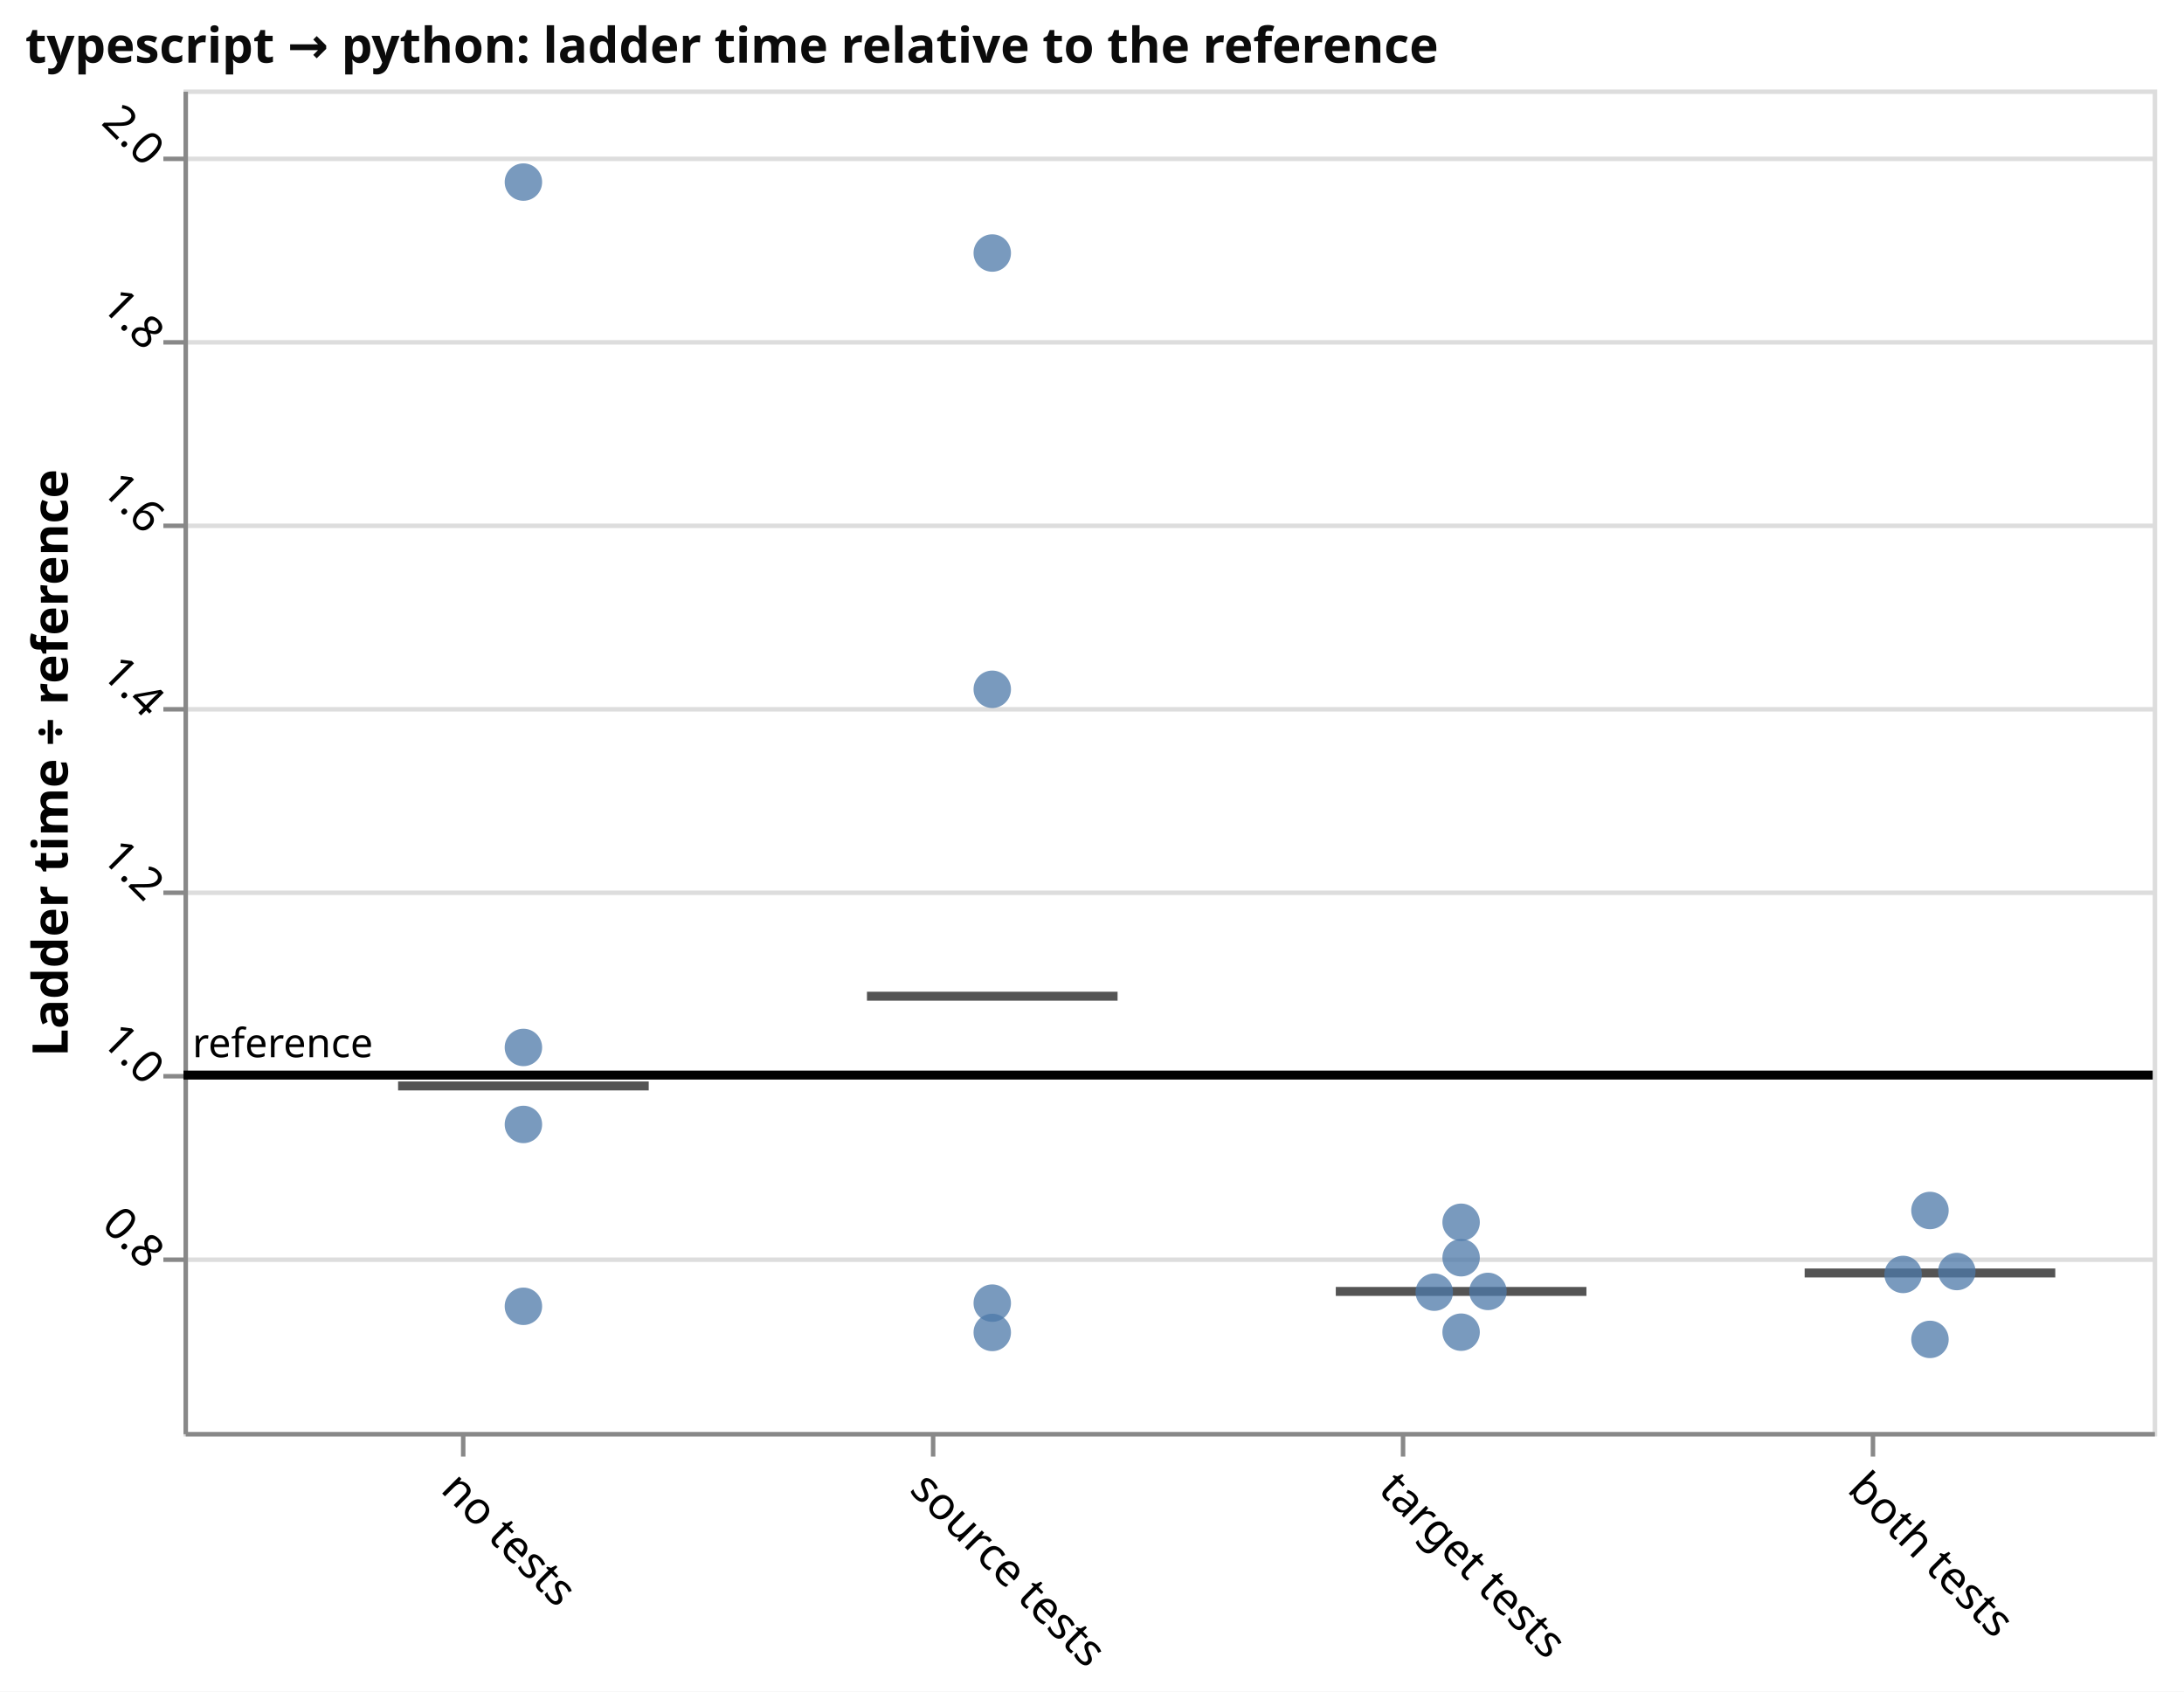
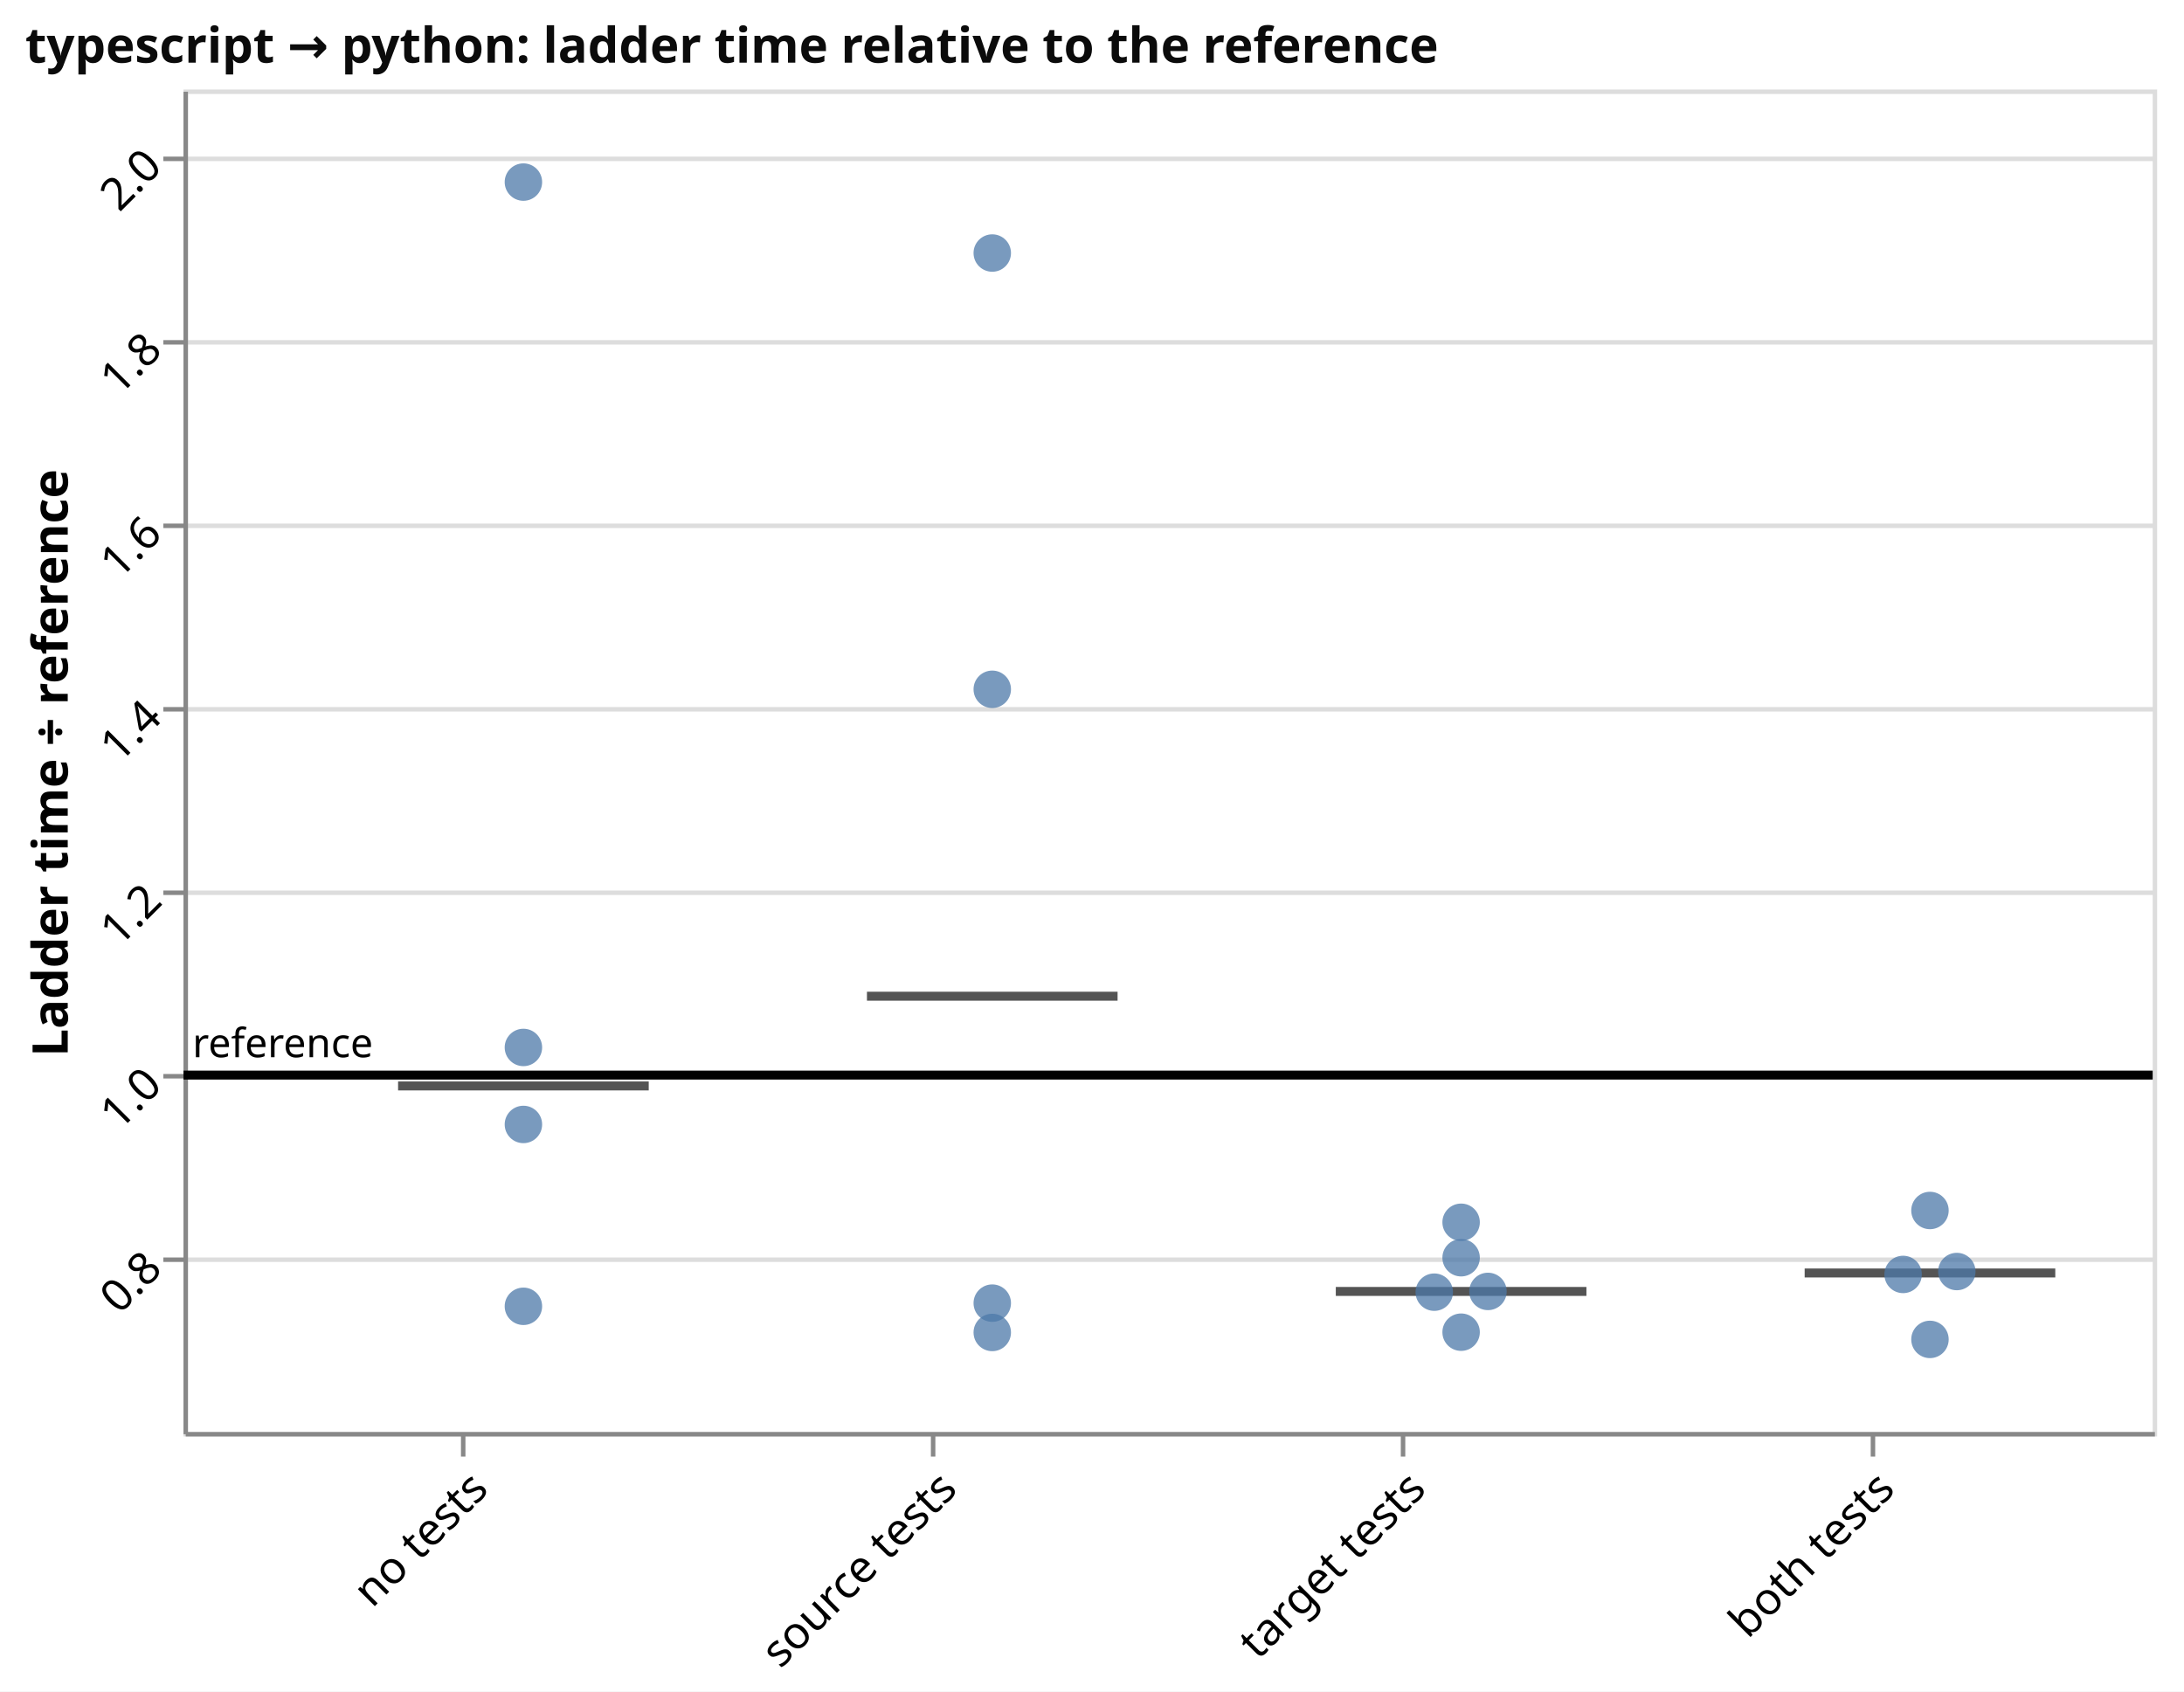
<svg xmlns="http://www.w3.org/2000/svg" version="1.1" class="marks" width="488" height="378" viewBox="0 0 488 378">
  <rect width="488" height="378" fill="white" />
  <g fill="none" stroke-miterlimit="10" transform="translate(41,20)">
    <g class="mark-group role-frame root" role="graphics-object" aria-roledescription="group mark container">
      <g transform="translate(0,0)">
        <path class="background" aria-hidden="true" d="M0.5,0.5h440v300h-440Z" stroke="#ddd" />
        <g>
          <g class="mark-group role-axis" aria-hidden="true">
            <g transform="translate(0.5,0.5)">
              <path class="background" aria-hidden="true" d="M0,0h0v0h0Z" pointer-events="none" />
              <g>
                <g class="mark-rule role-axis-grid" pointer-events="none">
                  <line transform="translate(0,261)" x2="440" y2="0" stroke="#ddd" stroke-width="1" opacity="1" />
                  <line transform="translate(0,220)" x2="440" y2="0" stroke="#ddd" stroke-width="1" opacity="1" />
                  <line transform="translate(0,179)" x2="440" y2="0" stroke="#ddd" stroke-width="1" opacity="1" />
                  <line transform="translate(0,138)" x2="440" y2="0" stroke="#ddd" stroke-width="1" opacity="1" />
                  <line transform="translate(0,97)" x2="440" y2="0" stroke="#ddd" stroke-width="1" opacity="1" />
                  <line transform="translate(0,56)" x2="440" y2="0" stroke="#ddd" stroke-width="1" opacity="1" />
                  <line transform="translate(0,15)" x2="440" y2="0" stroke="#ddd" stroke-width="1" opacity="1" />
                </g>
              </g>
              <path class="foreground" aria-hidden="true" d="" pointer-events="none" display="none" />
            </g>
          </g>
          <g class="mark-group role-axis" role="graphics-symbol" aria-roledescription="axis" aria-label="X-axis for a discrete scale with 4 values: no tests, source tests, target tests, both tests">
            <g transform="translate(0.5,300.5)">
              <path class="background" aria-hidden="true" d="M0,0h0v0h0Z" pointer-events="none" />
              <g>
                <g class="mark-rule role-axis-tick" pointer-events="none">
                  <line transform="translate(62,0)" x2="0" y2="5" stroke="#888" stroke-width="1" opacity="1" />
                  <line transform="translate(167,0)" x2="0" y2="5" stroke="#888" stroke-width="1" opacity="1" />
                  <line transform="translate(272,0)" x2="0" y2="5" stroke="#888" stroke-width="1" opacity="1" />
                  <line transform="translate(377,0)" x2="0" y2="5" stroke="#888" stroke-width="1" opacity="1" />
                </g>
                <g class="mark-text role-axis-label" pointer-events="none">
-                   <text text-anchor="start" transform="translate(62.35714,7) rotate(45) translate(0,8)" font-family="sans-serif" font-size="10px" fill="#000" opacity="1">no tests</text>
-                   <text text-anchor="start" transform="translate(167.119,7) rotate(45) translate(0,8)" font-family="sans-serif" font-size="10px" fill="#000" opacity="1">source tests</text>
-                   <text text-anchor="start" transform="translate(271.881,7) rotate(45) translate(0,8)" font-family="sans-serif" font-size="10px" fill="#000" opacity="1">target tests</text>
-                   <text text-anchor="start" transform="translate(376.6429,7) rotate(45) translate(0,8)" font-family="sans-serif" font-size="10px" fill="#000" opacity="1">both tests</text>
+                   <text text-anchor="end" transform="translate(62.35714,7) rotate(-45) translate(0,8)" font-family="sans-serif" font-size="10px" fill="#000" opacity="1">no tests</text>
+                   <text text-anchor="end" transform="translate(167.119,7) rotate(-45) translate(0,8)" font-family="sans-serif" font-size="10px" fill="#000" opacity="1">source tests</text>
+                   <text text-anchor="end" transform="translate(271.881,7) rotate(-45) translate(0,8)" font-family="sans-serif" font-size="10px" fill="#000" opacity="1">target tests</text>
+                   <text text-anchor="end" transform="translate(376.6429,7) rotate(-45) translate(0,8)" font-family="sans-serif" font-size="10px" fill="#000" opacity="1">both tests</text>
                </g>
                <g class="mark-rule role-axis-domain" pointer-events="none">
                  <line transform="translate(0,0)" x2="440" y2="0" stroke="#888" stroke-width="1" opacity="1" />
                </g>
              </g>
              <path class="foreground" aria-hidden="true" d="" pointer-events="none" display="none" />
            </g>
          </g>
          <g class="mark-group role-axis" role="graphics-symbol" aria-roledescription="axis" aria-label="Y-axis titled 'Ladder time ÷ reference' for a linear scale with values from 0.6 to 2.1">
            <g transform="translate(0.5,0.5)">
              <path class="background" aria-hidden="true" d="M0,0h0v0h0Z" pointer-events="none" />
              <g>
                <g class="mark-rule role-axis-tick" pointer-events="none">
                  <line transform="translate(0,261)" x2="-5" y2="0" stroke="#888" stroke-width="1" opacity="1" />
                  <line transform="translate(0,220)" x2="-5" y2="0" stroke="#888" stroke-width="1" opacity="1" />
                  <line transform="translate(0,179)" x2="-5" y2="0" stroke="#888" stroke-width="1" opacity="1" />
                  <line transform="translate(0,138)" x2="-5" y2="0" stroke="#888" stroke-width="1" opacity="1" />
                  <line transform="translate(0,97)" x2="-5" y2="0" stroke="#888" stroke-width="1" opacity="1" />
                  <line transform="translate(0,56)" x2="-5" y2="0" stroke="#888" stroke-width="1" opacity="1" />
                  <line transform="translate(0,15)" x2="-5" y2="0" stroke="#888" stroke-width="1" opacity="1" />
                </g>
                <g class="mark-text role-axis-label" pointer-events="none">
-                   <text text-anchor="end" transform="translate(-7,261.2983) rotate(45) translate(0,3)" font-family="sans-serif" font-size="10px" fill="#000" opacity="1">0.8</text>
-                   <text text-anchor="end" transform="translate(-7,220.2419) rotate(45) translate(0,3)" font-family="sans-serif" font-size="10px" fill="#000" opacity="1">1.0</text>
-                   <text text-anchor="end" transform="translate(-7,179.1856) rotate(45) translate(0,3)" font-family="sans-serif" font-size="10px" fill="#000" opacity="1">1.2</text>
-                   <text text-anchor="end" transform="translate(-7,138.1292) rotate(45) translate(0,3)" font-family="sans-serif" font-size="10px" fill="#000" opacity="1">1.4</text>
-                   <text text-anchor="end" transform="translate(-7,97.07291) rotate(45) translate(0,3)" font-family="sans-serif" font-size="10px" fill="#000" opacity="1">1.6</text>
-                   <text text-anchor="end" transform="translate(-7,56.01657) rotate(45) translate(0,3)" font-family="sans-serif" font-size="10px" fill="#000" opacity="1">1.8</text>
-                   <text text-anchor="end" transform="translate(-7,14.96024) rotate(45) translate(0,3)" font-family="sans-serif" font-size="10px" fill="#000" opacity="1">2.0</text>
+                   <text text-anchor="end" transform="translate(-7,261.2983) rotate(-45) translate(0,3)" font-family="sans-serif" font-size="10px" fill="#000" opacity="1">0.8</text>
+                   <text text-anchor="end" transform="translate(-7,220.2419) rotate(-45) translate(0,3)" font-family="sans-serif" font-size="10px" fill="#000" opacity="1">1.0</text>
+                   <text text-anchor="end" transform="translate(-7,179.1856) rotate(-45) translate(0,3)" font-family="sans-serif" font-size="10px" fill="#000" opacity="1">1.2</text>
+                   <text text-anchor="end" transform="translate(-7,138.1292) rotate(-45) translate(0,3)" font-family="sans-serif" font-size="10px" fill="#000" opacity="1">1.4</text>
+                   <text text-anchor="end" transform="translate(-7,97.07291) rotate(-45) translate(0,3)" font-family="sans-serif" font-size="10px" fill="#000" opacity="1">1.6</text>
+                   <text text-anchor="end" transform="translate(-7,56.01657) rotate(-45) translate(0,3)" font-family="sans-serif" font-size="10px" fill="#000" opacity="1">1.8</text>
+                   <text text-anchor="end" transform="translate(-7,14.96024) rotate(-45) translate(0,3)" font-family="sans-serif" font-size="10px" fill="#000" opacity="1">2.0</text>
                </g>
                <g class="mark-rule role-axis-domain" pointer-events="none">
                  <line transform="translate(0,300)" x2="0" y2="-300" stroke="#888" stroke-width="1" opacity="1" />
                </g>
                <g class="mark-text role-axis-title" pointer-events="none">
                  <text text-anchor="middle" transform="translate(-24.36528,150) rotate(-90) translate(0,-2)" font-family="sans-serif" font-size="11px" font-weight="bold" fill="#000" opacity="1">Ladder time ÷ reference</text>
                </g>
              </g>
              <path class="foreground" aria-hidden="true" d="" pointer-events="none" display="none" />
            </g>
          </g>
          <g class="mark-rect role-mark layer_0_marks" role="graphics-object" aria-roledescription="rect mark container">
            <path aria-label="condition: no tests; Ladder time ÷ reference: 0.988171703008; nudge: 0" role="graphics-symbol" aria-roledescription="tick" d="M47.952,221.67h56v2h-56Z" fill="#0b0b0b" opacity="0.7" />
            <path aria-label="condition: source tests; Ladder time ÷ reference: 1.08585265435; nudge: 0" role="graphics-symbol" aria-roledescription="tick" d="M152.714,201.618h56v2h-56Z" fill="#0b0b0b" opacity="0.7" />
            <path aria-label="condition: target tests; Ladder time ÷ reference: 0.764488670547; nudge: 0" role="graphics-symbol" aria-roledescription="tick" d="M257.476,267.588h56v2h-56Z" fill="#0b0b0b" opacity="0.7" />
            <path aria-label="condition: both tests; Ladder time ÷ reference: 0.784569588743; nudge: 0" role="graphics-symbol" aria-roledescription="tick" d="M362.238,263.466h56v2h-56Z" fill="#0b0b0b" opacity="0.7" />
          </g>
          <g class="mark-symbol role-mark layer_1_marks" role="graphics-object" aria-roledescription="symbol mark container">
            <path aria-label="condition: no tests; Ladder time ÷ reference: 1.03008119795; nudge: 0; run: 2da5a2c0; ladder time ÷ reference: 1.03; rungs completed: 16; total ms: 416.1" role="graphics-symbol" aria-roledescription="point" transform="translate(75.95238,214.0668)" d="M4.183,0A4.183,4.183,0,1,1,-4.183,0A4.183,4.183,0,1,1,4.183,0" fill="#4c78a8" stroke-width="2" opacity="0.75" />
            <path aria-label="condition: no tests; Ladder time ÷ reference: 0.946262208065; nudge: 0; run: f8ca89ff; ladder time ÷ reference: 0.95; rungs completed: 16; total ms: 409.9" role="graphics-symbol" aria-roledescription="point" transform="translate(75.95238,231.2733)" d="M4.183,0A4.183,4.183,0,1,1,-4.183,0A4.183,4.183,0,1,1,4.183,0" fill="#4c78a8" stroke-width="2" opacity="0.75" />
            <path aria-label="condition: no tests; Ladder time ÷ reference: 0.748292397005; nudge: 0; run: 2d7fbef6; ladder time ÷ reference: 0.75; rungs completed: 16; total ms: 370.1" role="graphics-symbol" aria-roledescription="point" transform="translate(75.95238,271.9129)" d="M4.183,0A4.183,4.183,0,1,1,-4.183,0A4.183,4.183,0,1,1,4.183,0" fill="#4c78a8" stroke-width="2" opacity="0.75" />
            <path aria-label="condition: no tests; Ladder time ÷ reference: 1.97208996963; nudge: 0; run: 670261ce; ladder time ÷ reference: 1.97; rungs completed: 18; total ms: 20,950.7" role="graphics-symbol" aria-roledescription="point" transform="translate(75.95238,20.68966)" d="M4.183,0A4.183,4.183,0,1,1,-4.183,0A4.183,4.183,0,1,1,4.183,0" fill="#4c78a8" stroke-width="2" opacity="0.75" />
            <path aria-label="condition: source tests; Ladder time ÷ reference: 0.719814411021; nudge: 0; run: 054a84ca; ladder time ÷ reference: 0.72; rungs completed: 16; total ms: 359.5" role="graphics-symbol" aria-roledescription="point" transform="translate(180.7143,277.7589)" d="M4.183,0A4.183,4.183,0,1,1,-4.183,0A4.183,4.183,0,1,1,4.183,0" fill="#4c78a8" stroke-width="2" opacity="0.75" />
            <path aria-label="condition: source tests; Ladder time ÷ reference: 0.75174202043; nudge: 0; run: 3f62598c; ladder time ÷ reference: 0.75; rungs completed: 16; total ms: 366.2" role="graphics-symbol" aria-roledescription="point" transform="translate(180.7143,271.2047)" d="M4.183,0A4.183,4.183,0,1,1,-4.183,0A4.183,4.183,0,1,1,4.183,0" fill="#4c78a8" stroke-width="2" opacity="0.75" />
            <path aria-label="condition: source tests; Ladder time ÷ reference: 1.41996328827; nudge: 0; run: 461ef9c5; ladder time ÷ reference: 1.42; rungs completed: 16; total ms: 496.0" role="graphics-symbol" aria-roledescription="point" transform="translate(180.7143,134.0312)" d="M4.183,0A4.183,4.183,0,1,1,-4.183,0A4.183,4.183,0,1,1,4.183,0" fill="#4c78a8" stroke-width="2" opacity="0.75" />
            <path aria-label="condition: source tests; Ladder time ÷ reference: 1.89485500841; nudge: 0; run: 7c1544c0; ladder time ÷ reference: 1.89; rungs completed: 16; total ms: 575.0" role="graphics-symbol" aria-roledescription="point" transform="translate(180.7143,36.54458)" d="M4.183,0A4.183,4.183,0,1,1,-4.183,0A4.183,4.183,0,1,1,4.183,0" fill="#4c78a8" stroke-width="2" opacity="0.75" />
            <path aria-label="condition: target tests; Ladder time ÷ reference: 0.764488670547; nudge: 0.5; run: fbe56704; ladder time ÷ reference: 0.76; rungs completed: 16; total ms: 372.7" role="graphics-symbol" aria-roledescription="point" transform="translate(291.4762,268.5881)" d="M4.183,0A4.183,4.183,0,1,1,-4.183,0A4.183,4.183,0,1,1,4.183,0" fill="#4c78a8" stroke-width="2" opacity="0.75" />
            <path aria-label="condition: target tests; Ladder time ÷ reference: 0.720117142561; nudge: 0; run: f01d5496; ladder time ÷ reference: 0.72; rungs completed: 16; total ms: 364.3" role="graphics-symbol" aria-roledescription="point" transform="translate(285.4762,277.6967)" d="M4.183,0A4.183,4.183,0,1,1,-4.183,0A4.183,4.183,0,1,1,4.183,0" fill="#4c78a8" stroke-width="2" opacity="0.75" />
            <path aria-label="condition: target tests; Ladder time ÷ reference: 0.839766829499; nudge: 0; run: 8305aa82; ladder time ÷ reference: 0.84; rungs completed: 16; total ms: 388.2" role="graphics-symbol" aria-roledescription="point" transform="translate(285.4762,253.1349)" d="M4.183,0A4.183,4.183,0,1,1,-4.183,0A4.183,4.183,0,1,1,4.183,0" fill="#4c78a8" stroke-width="2" opacity="0.75" />
            <path aria-label="condition: target tests; Ladder time ÷ reference: 0.76367691938; nudge: −0.5; run: 609edff1; ladder time ÷ reference: 0.76; rungs completed: 16; total ms: 369.7" role="graphics-symbol" aria-roledescription="point" transform="translate(279.4762,268.7547)" d="M4.183,0A4.183,4.183,0,1,1,-4.183,0A4.183,4.183,0,1,1,4.183,0" fill="#4c78a8" stroke-width="2" opacity="0.75" />
            <path aria-label="condition: target tests; Ladder time ÷ reference: 0.801173279899; nudge: 0; run: 14873f98; ladder time ÷ reference: 0.80; rungs completed: 16; total ms: 379.6" role="graphics-symbol" aria-roledescription="point" transform="translate(285.4762,261.0574)" d="M4.183,0A4.183,4.183,0,1,1,-4.183,0A4.183,4.183,0,1,1,4.183,0" fill="#4c78a8" stroke-width="2" opacity="0.75" />
            <path aria-label="condition: both tests; Ladder time ÷ reference: 0.786149484692; nudge: 0.5; run: 9f286468; ladder time ÷ reference: 0.79; rungs completed: 16; total ms: 372.3" role="graphics-symbol" aria-roledescription="point" transform="translate(396.2381,264.1415)" d="M4.183,0A4.183,4.183,0,1,1,-4.183,0A4.183,4.183,0,1,1,4.183,0" fill="#4c78a8" stroke-width="2" opacity="0.75" />
            <path aria-label="condition: both tests; Ladder time ÷ reference: 0.852598830391; nudge: 0; run: 2a16d72b; ladder time ÷ reference: 0.85; rungs completed: 16; total ms: 391.4" role="graphics-symbol" aria-roledescription="point" transform="translate(390.2381,250.5007)" d="M4.183,0A4.183,4.183,0,1,1,-4.183,0A4.183,4.183,0,1,1,4.183,0" fill="#4c78a8" stroke-width="2" opacity="0.75" />
            <path aria-label="condition: both tests; Ladder time ÷ reference: 0.782989692793; nudge: −0.5; run: 9de9fd66; ladder time ÷ reference: 0.78; rungs completed: 16; total ms: 379.5" role="graphics-symbol" aria-roledescription="point" transform="translate(384.2381,264.7902)" d="M4.183,0A4.183,4.183,0,1,1,-4.183,0A4.183,4.183,0,1,1,4.183,0" fill="#4c78a8" stroke-width="2" opacity="0.75" />
            <path aria-label="condition: both tests; Ladder time ÷ reference: 0.712256737339; nudge: 0; run: 089a4294; ladder time ÷ reference: 0.71; rungs completed: 16; total ms: 365.2" role="graphics-symbol" aria-roledescription="point" transform="translate(390.2381,279.3103)" d="M4.183,0A4.183,4.183,0,1,1,-4.183,0A4.183,4.183,0,1,1,4.183,0" fill="#4c78a8" stroke-width="2" opacity="0.75" />
          </g>
          <g class="mark-rule role-mark layer_2_marks" role="graphics-object" aria-roledescription="rule mark container">
            <line aria-label="Ladder time ÷ reference: 1" role="graphics-symbol" aria-roledescription="rule mark" transform="translate(440,220.2419)" x2="-440" y2="0" stroke="black" stroke-width="2" />
          </g>
          <g class="mark-text role-mark layer_3_marks" role="graphics-object" aria-roledescription="text mark container">
            <text aria-label="Ladder time ÷ reference: 1; label: reference" role="graphics-symbol" aria-roledescription="text mark" text-anchor="start" transform="translate(2,216.2419)" font-family="sans-serif" font-size="9px" fill="black">reference</text>
          </g>
          <g class="mark-group role-title">
            <g transform="translate(-35.36528,-15)">
              <path class="background" aria-hidden="true" d="M0,0h0v0h0Z" pointer-events="none" />
              <g>
                <g class="mark-text role-title-text" role="graphics-symbol" aria-roledescription="title" aria-label="Title text 'typescript → python: ladder time relative to the reference'" pointer-events="none">
                  <text text-anchor="start" transform="translate(0,9)" font-family="sans-serif" font-size="11px" font-weight="bold" fill="#0b0b0b" opacity="1">typescript → python: ladder time relative to the reference</text>
                </g>
              </g>
              <path class="foreground" aria-hidden="true" d="" pointer-events="none" display="none" />
            </g>
          </g>
        </g>
        <path class="foreground" aria-hidden="true" d="" display="none" />
      </g>
    </g>
  </g>
</svg>
